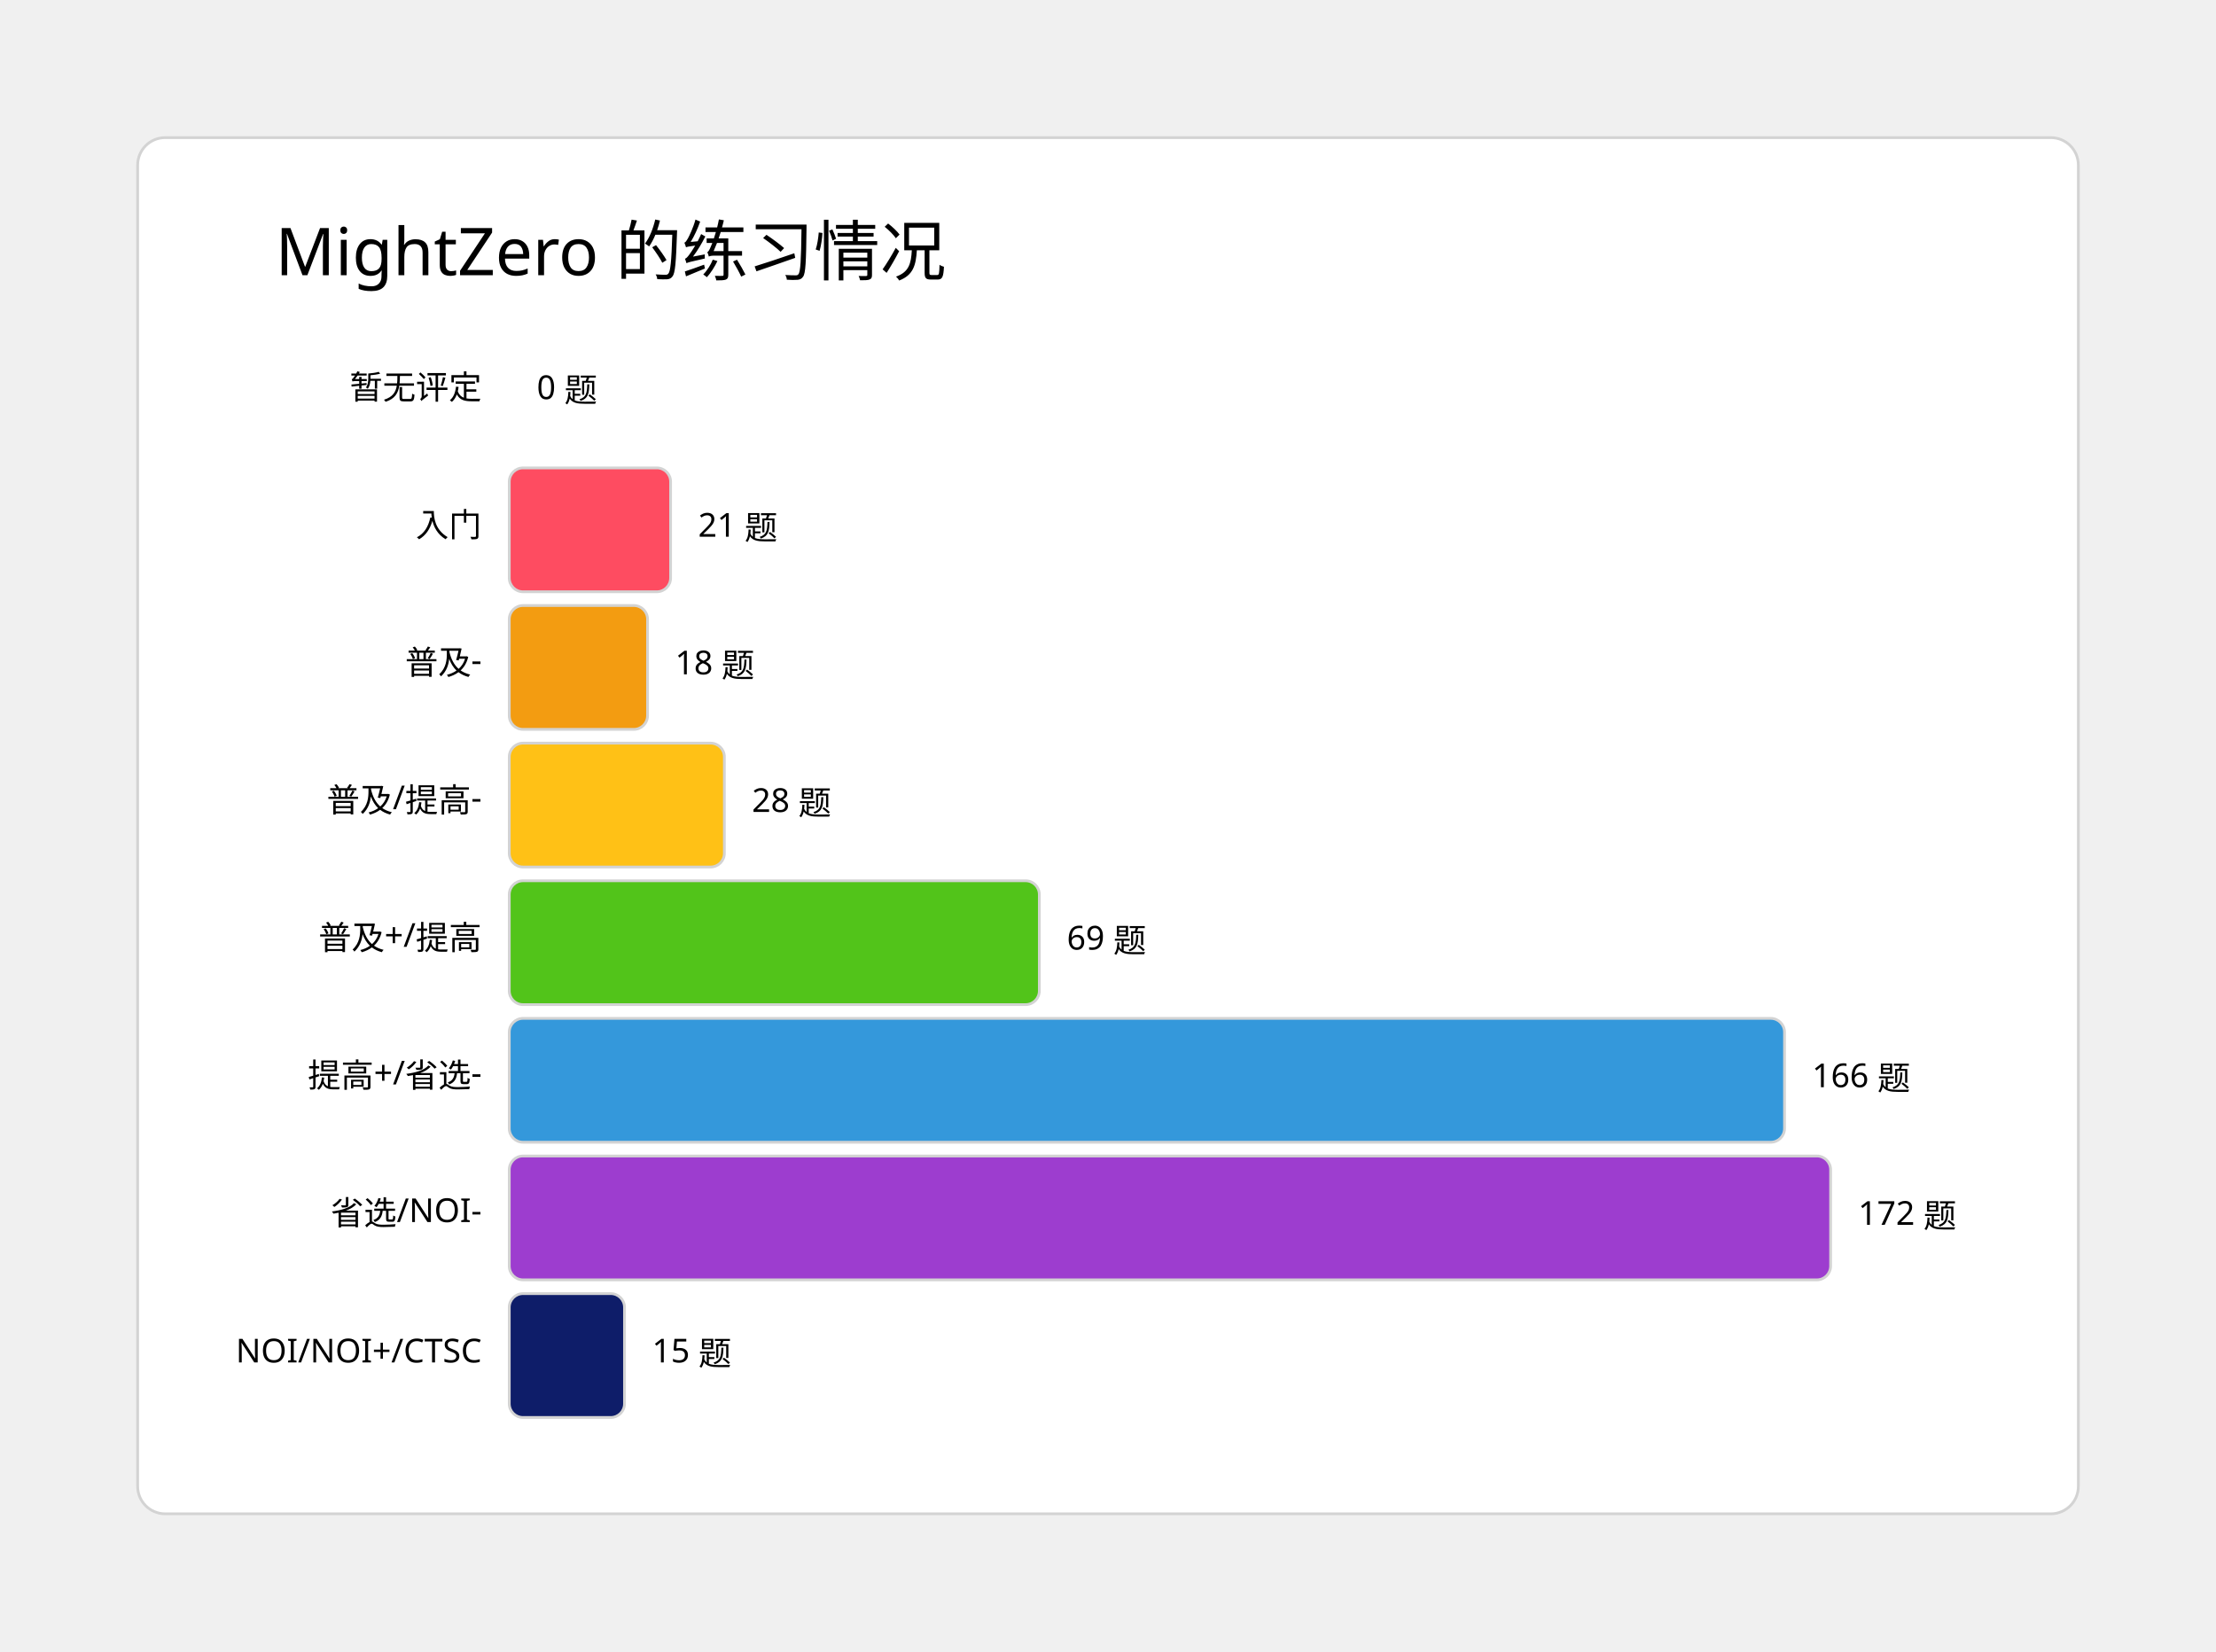
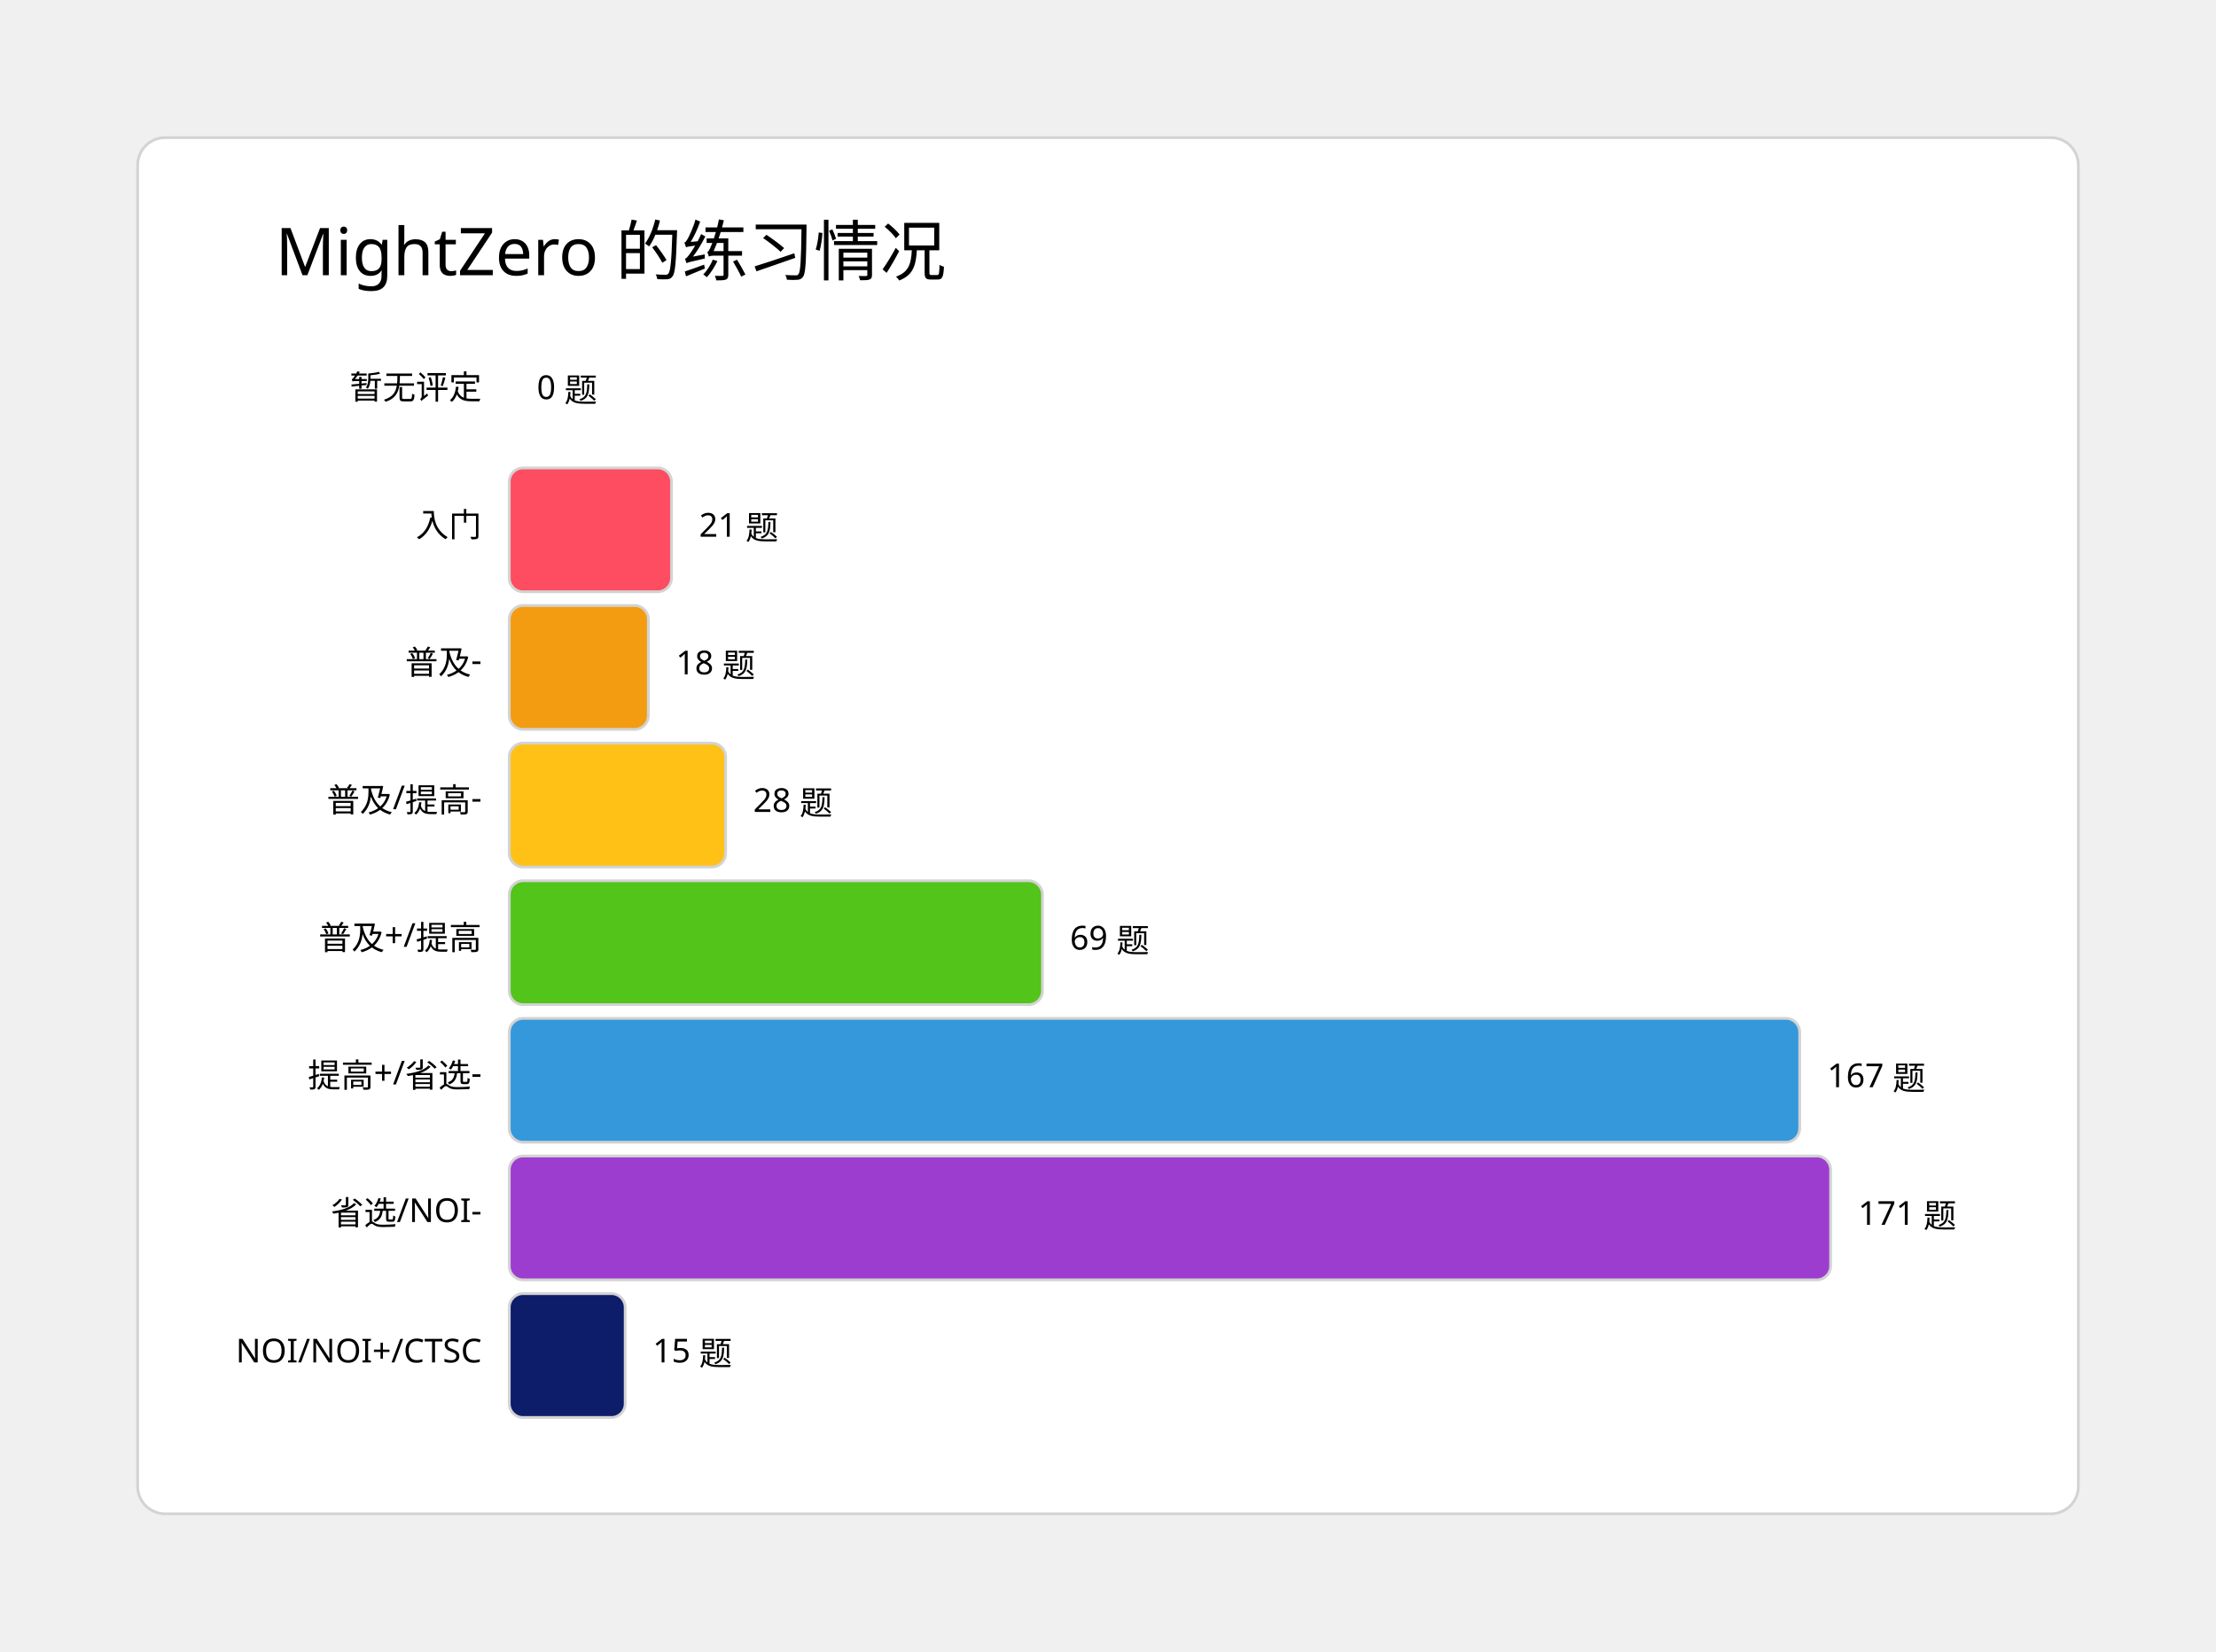
<svg xmlns="http://www.w3.org/2000/svg" baseProfile="tiny" height="600" version="1.2" width="805">
  <defs />
  <rect fill="white" height="500" rx="10" ry="10" stroke="lightgray" stroke-width="1" width="705" x="50" y="50" />
  <text font-family="SimHei" font-size="24" text-anchor="start" x="100" y="100">MightZero 的练习情况</text>
  <rect fill="#bfbfbf" height="45.0" rx="5" ry="5" stroke="lightgray" stroke-width="1" width="0.0" x="185" y="120.0" />
  <text font-family="SimHei" font-size="12" text-anchor="start" x="195.0" y="145.0">0 题</text>
  <text font-family="SimHei" font-size="12" text-anchor="end" x="175" y="145.0">暂无评定</text>
-   <rect fill="#fe4c61" height="45.0" rx="5" ry="5" stroke="lightgray" stroke-width="1" width="58.605" x="185" y="170.0" />
-   <text font-family="SimHei" font-size="12" text-anchor="start" x="253.605" y="195.0">21 题</text>
+   <rect fill="#fe4c61" height="45.0" rx="5" ry="5" stroke="lightgray" stroke-width="1" width="58.947" x="185" y="170.0" />
+   <text font-family="SimHei" font-size="12" text-anchor="start" x="253.947" y="195.0">21 题</text>
  <text font-family="SimHei" font-size="12" text-anchor="end" x="175" y="195.0">入门</text>
-   <rect fill="#f39c11" height="45.0" rx="5" ry="5" stroke="lightgray" stroke-width="1" width="50.233" x="185" y="220.0" />
-   <text font-family="SimHei" font-size="12" text-anchor="start" x="245.233" y="245.0">18 题</text>
+   <rect fill="#f39c11" height="45.0" rx="5" ry="5" stroke="lightgray" stroke-width="1" width="50.526" x="185" y="220.0" />
+   <text font-family="SimHei" font-size="12" text-anchor="start" x="245.526" y="245.0">18 题</text>
  <text font-family="SimHei" font-size="12" text-anchor="end" x="175" y="245.0">普及-</text>
-   <rect fill="#ffc116" height="45.0" rx="5" ry="5" stroke="lightgray" stroke-width="1" width="78.139" x="185" y="270.0" />
-   <text font-family="SimHei" font-size="12" text-anchor="start" x="273.14" y="295.0">28 题</text>
+   <rect fill="#ffc116" height="45.0" rx="5" ry="5" stroke="lightgray" stroke-width="1" width="78.597" x="185" y="270.0" />
+   <text font-family="SimHei" font-size="12" text-anchor="start" x="273.596" y="295.0">28 题</text>
  <text font-family="SimHei" font-size="12" text-anchor="end" x="175" y="295.0">普及/提高-</text>
-   <rect fill="#52c41a" height="45.0" rx="5" ry="5" stroke="lightgray" stroke-width="1" width="192.558" x="185" y="320.0" />
-   <text font-family="SimHei" font-size="12" text-anchor="start" x="387.558" y="345.0">69 题</text>
+   <rect fill="#52c41a" height="45.0" rx="5" ry="5" stroke="lightgray" stroke-width="1" width="193.684" x="185" y="320.0" />
+   <text font-family="SimHei" font-size="12" text-anchor="start" x="388.684" y="345.0">69 题</text>
  <text font-family="SimHei" font-size="12" text-anchor="end" x="175" y="345.0">普及+/提高</text>
-   <rect fill="#3498db" height="45.0" rx="5" ry="5" stroke="lightgray" stroke-width="1" width="463.256" x="185" y="370.0" />
-   <text font-family="SimHei" font-size="12" text-anchor="start" x="658.256" y="395.0">166 题</text>
+   <rect fill="#3498db" height="45.0" rx="5" ry="5" stroke="lightgray" stroke-width="1" width="468.772" x="185" y="370.0" />
+   <text font-family="SimHei" font-size="12" text-anchor="start" x="663.772" y="395.0">167 题</text>
  <text font-family="SimHei" font-size="12" text-anchor="end" x="175" y="395.0">提高+/省选-</text>
  <rect fill="#9d3dcf" height="45.0" rx="5" ry="5" stroke="lightgray" stroke-width="1" width="480.0" x="185" y="420.0" />
-   <text font-family="SimHei" font-size="12" text-anchor="start" x="675.0" y="445.0">172 题</text>
+   <text font-family="SimHei" font-size="12" text-anchor="start" x="675.0" y="445.0">171 题</text>
  <text font-family="SimHei" font-size="12" text-anchor="end" x="175" y="445.0">省选/NOI-</text>
-   <rect fill="#0e1d69" height="45.0" rx="5" ry="5" stroke="lightgray" stroke-width="1" width="41.861" x="185" y="470.0" />
-   <text font-family="SimHei" font-size="12" text-anchor="start" x="236.86" y="495.0">15 题</text>
+   <rect fill="#0e1d69" height="45.0" rx="5" ry="5" stroke="lightgray" stroke-width="1" width="42.105" x="185" y="470.0" />
+   <text font-family="SimHei" font-size="12" text-anchor="start" x="237.105" y="495.0">15 题</text>
  <text font-family="SimHei" font-size="12" text-anchor="end" x="175" y="495.0">NOI/NOI+/CTSC</text>
-   <text font-family="SimHei" font-size="14" opacity="0" text-anchor="start" x="-1000" y="-1000">生成时间: 2025-01-24 12:43:40</text>
+   <text font-family="SimHei" font-size="14" opacity="0" text-anchor="start" x="-1000" y="-1000">生成时间: 2025-01-25 00:47:15</text>
</svg>
